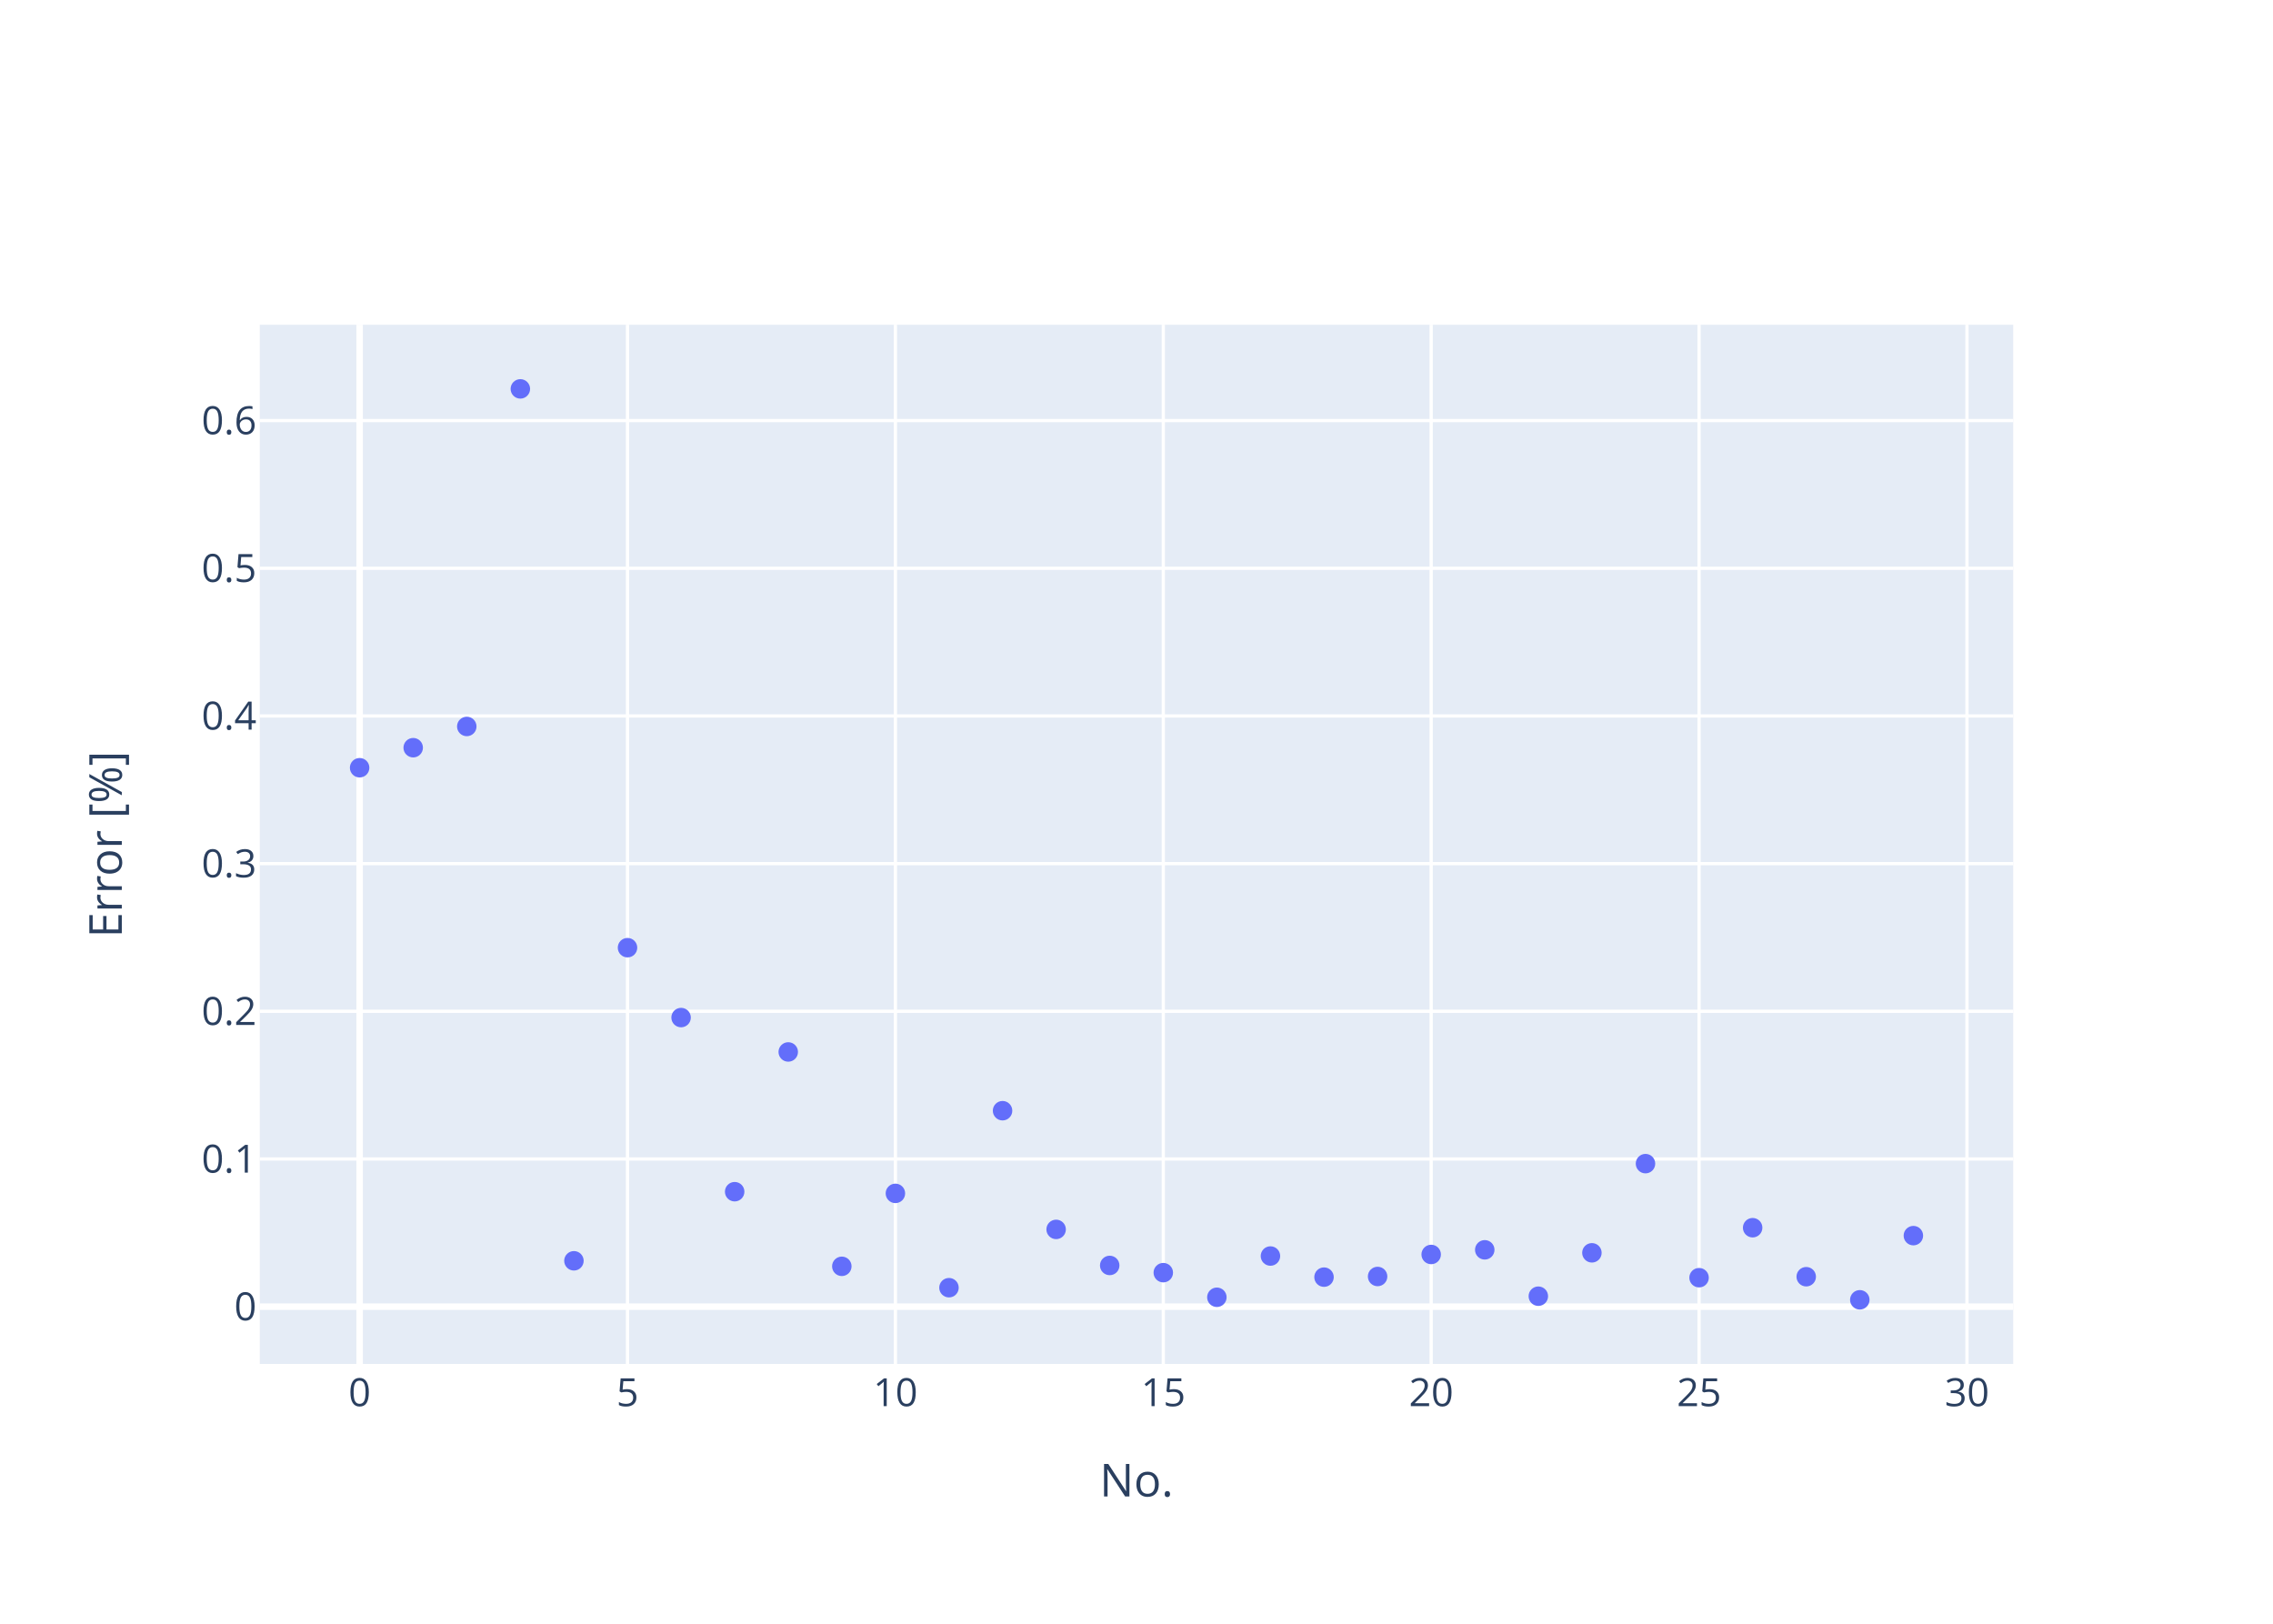
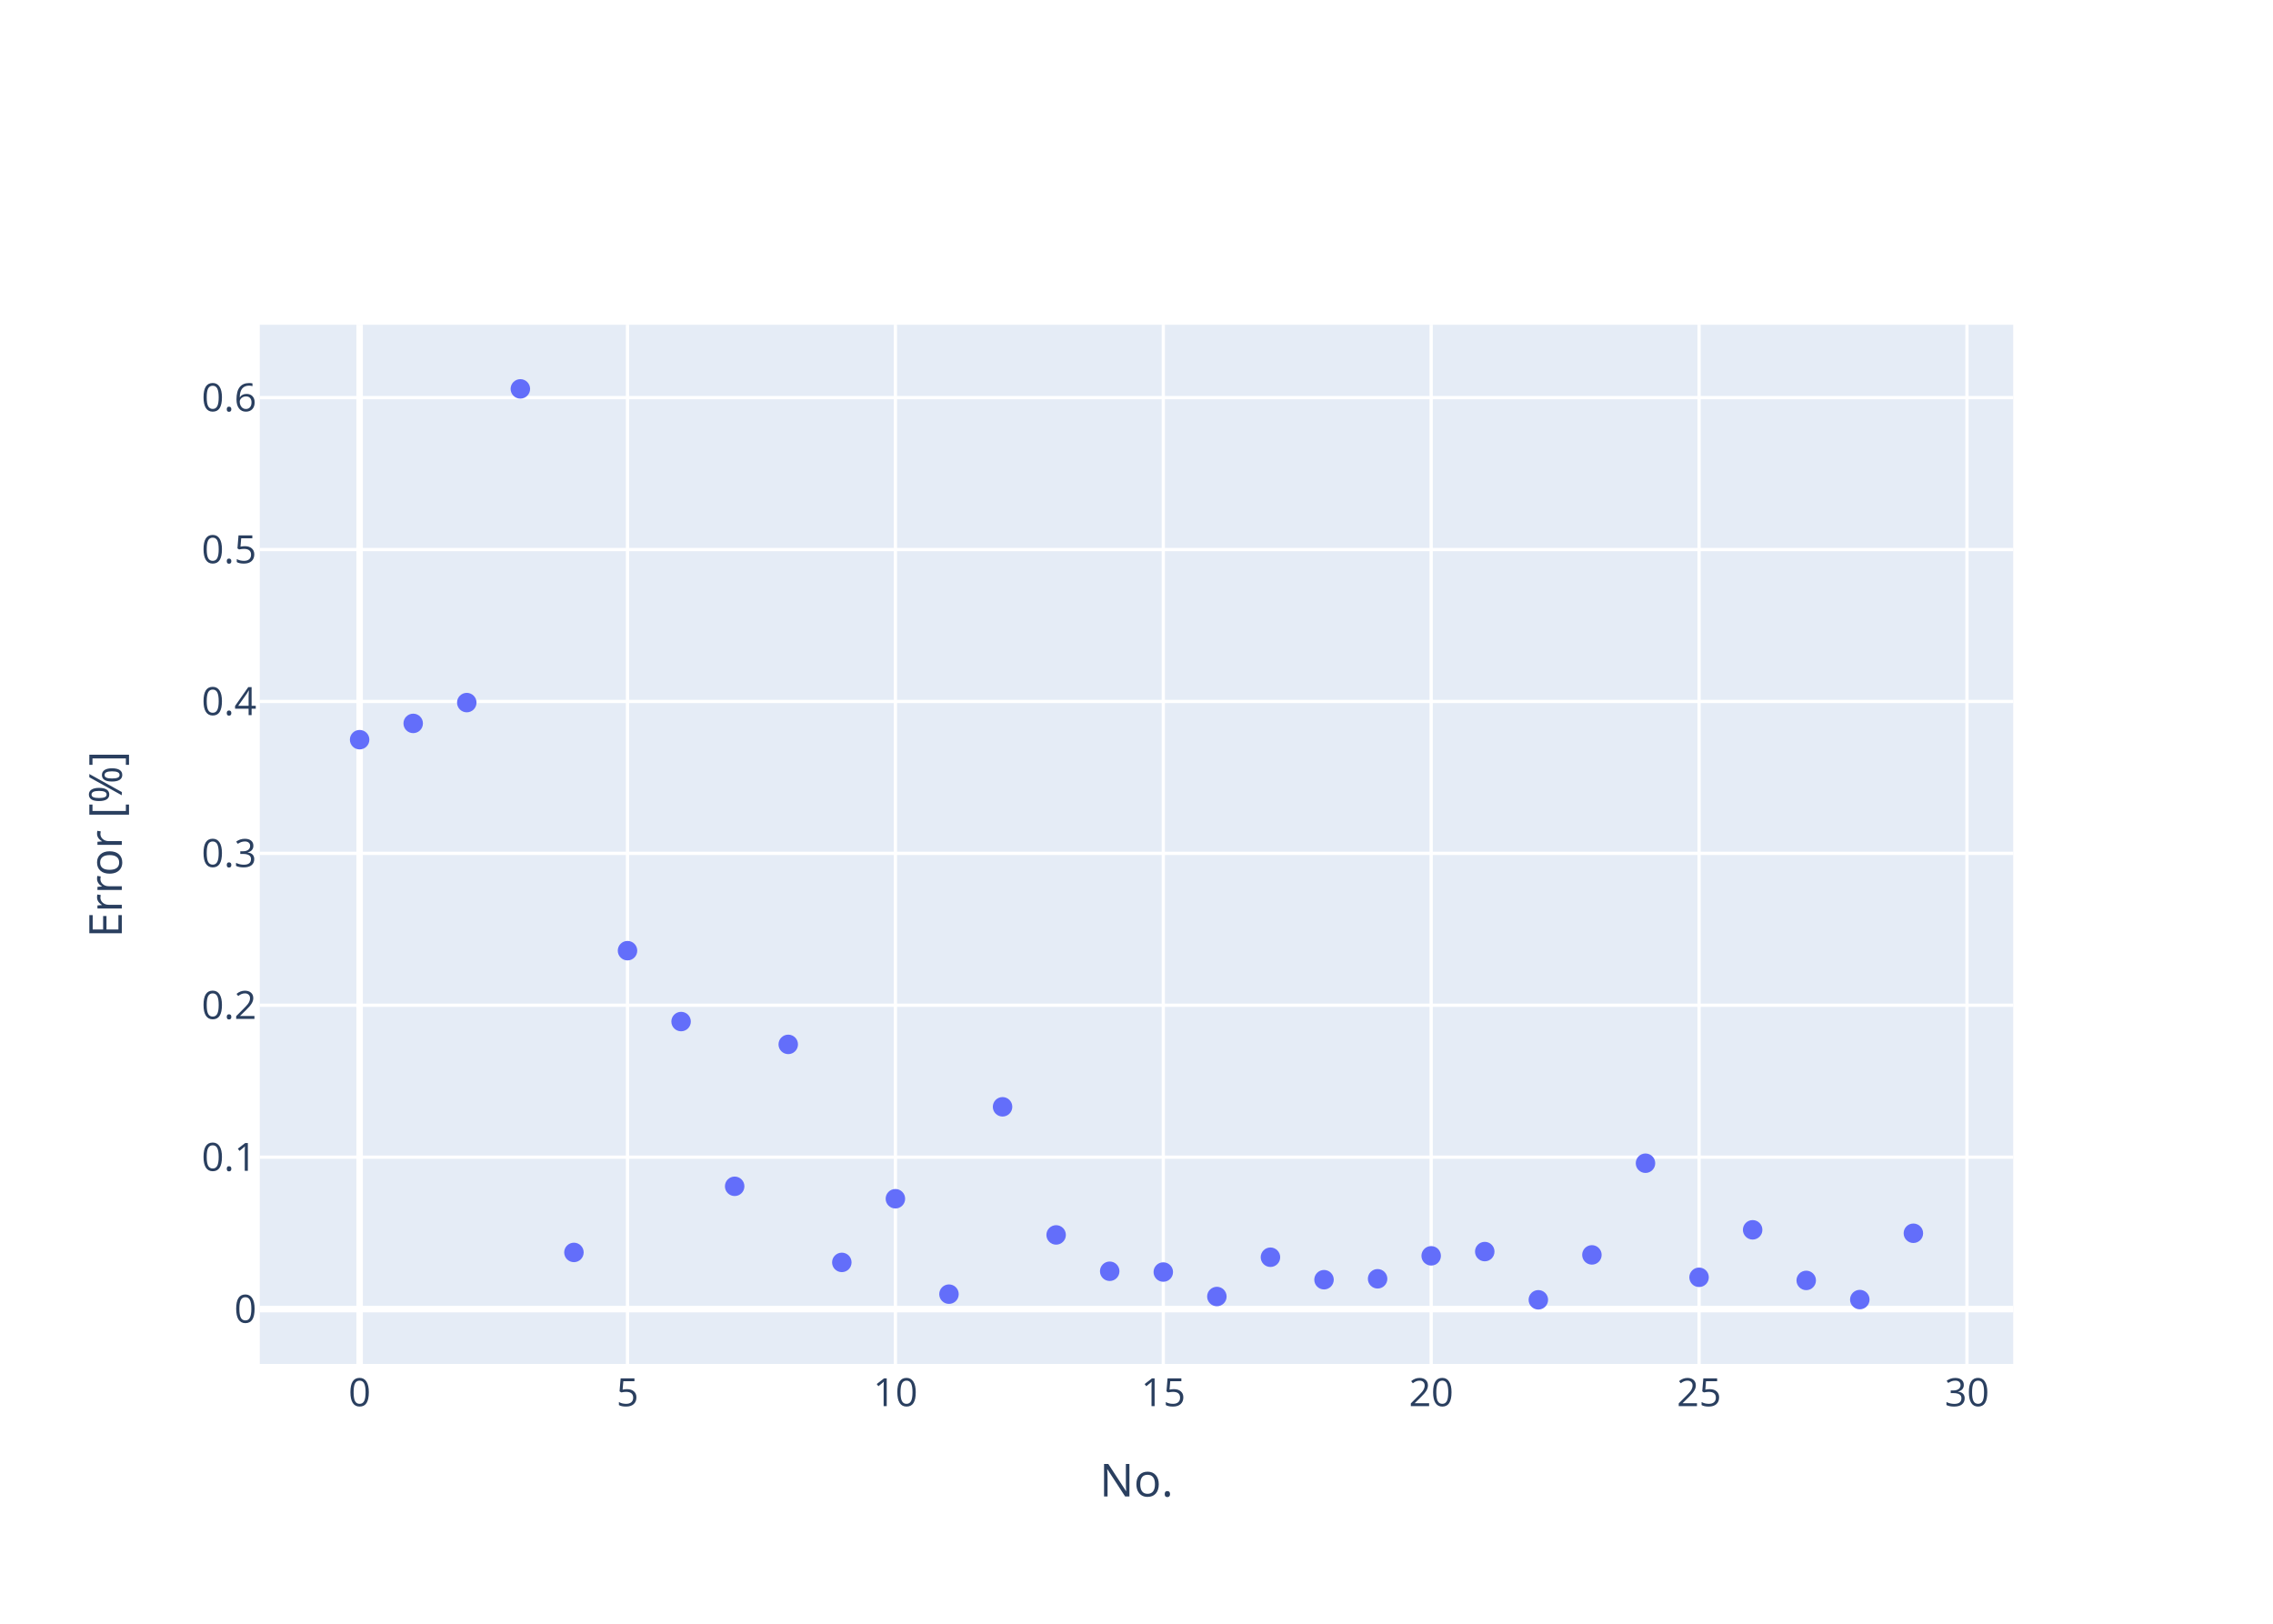
<svg xmlns="http://www.w3.org/2000/svg" class="main-svg" width="700" height="500" style="" viewBox="0 0 700 500">
  <rect x="0" y="0" width="700" height="500" style="fill: rgb(255, 255, 255); fill-opacity: 1;" />
-   <defs id="defs-149294">
+   <defs id="defs-9446f3">
    <g class="clips">
-       <clipPath id="clip149294xyplot" class="plotclip">
+       <clipPath id="clip9446f3xyplot" class="plotclip">
        <rect width="540" height="320" />
      </clipPath>
-       <clipPath class="axesclip" id="clip149294x">
+       <clipPath class="axesclip" id="clip9446f3x">
        <rect x="80" y="0" width="540" height="500" />
      </clipPath>
-       <clipPath class="axesclip" id="clip149294y">
+       <clipPath class="axesclip" id="clip9446f3y">
        <rect x="0" y="100" width="700" height="320" />
      </clipPath>
-       <clipPath class="axesclip" id="clip149294xy">
+       <clipPath class="axesclip" id="clip9446f3xy">
        <rect x="80" y="100" width="540" height="320" />
      </clipPath>
    </g>
    <g class="gradients" />
  </defs>
  <g class="bglayer">
    <rect class="bg" x="80" y="100" width="540" height="320" style="fill: rgb(229, 236, 246); fill-opacity: 1; stroke-width: 0;" />
  </g>
  <g class="layer-below">
    <g class="imagelayer" />
    <g class="shapelayer" />
  </g>
  <g class="cartesianlayer">
    <g class="subplot xy">
      <g class="layer-subplot">
        <g class="shapelayer" />
        <g class="imagelayer" />
      </g>
      <g class="gridlayer">
        <g class="x">
          <path class="xgrid crisp" transform="translate(193.25,0)" d="M0,100v320" style="stroke: rgb(255, 255, 255); stroke-opacity: 1; stroke-width: 1px;" />
          <path class="xgrid crisp" transform="translate(275.75,0)" d="M0,100v320" style="stroke: rgb(255, 255, 255); stroke-opacity: 1; stroke-width: 1px;" />
          <path class="xgrid crisp" transform="translate(358.25,0)" d="M0,100v320" style="stroke: rgb(255, 255, 255); stroke-opacity: 1; stroke-width: 1px;" />
          <path class="xgrid crisp" transform="translate(440.75,0)" d="M0,100v320" style="stroke: rgb(255, 255, 255); stroke-opacity: 1; stroke-width: 1px;" />
          <path class="xgrid crisp" transform="translate(523.25,0)" d="M0,100v320" style="stroke: rgb(255, 255, 255); stroke-opacity: 1; stroke-width: 1px;" />
          <path class="xgrid crisp" transform="translate(605.75,0)" d="M0,100v320" style="stroke: rgb(255, 255, 255); stroke-opacity: 1; stroke-width: 1px;" />
        </g>
        <g class="y">
-           <path class="ygrid crisp" transform="translate(0,356.89)" d="M80,0h540" style="stroke: rgb(255, 255, 255); stroke-opacity: 1; stroke-width: 1px;" />
-           <path class="ygrid crisp" transform="translate(0,311.41)" d="M80,0h540" style="stroke: rgb(255, 255, 255); stroke-opacity: 1; stroke-width: 1px;" />
-           <path class="ygrid crisp" transform="translate(0,265.94)" d="M80,0h540" style="stroke: rgb(255, 255, 255); stroke-opacity: 1; stroke-width: 1px;" />
-           <path class="ygrid crisp" transform="translate(0,220.46)" d="M80,0h540" style="stroke: rgb(255, 255, 255); stroke-opacity: 1; stroke-width: 1px;" />
-           <path class="ygrid crisp" transform="translate(0,174.99)" d="M80,0h540" style="stroke: rgb(255, 255, 255); stroke-opacity: 1; stroke-width: 1px;" />
-           <path class="ygrid crisp" transform="translate(0,129.51)" d="M80,0h540" style="stroke: rgb(255, 255, 255); stroke-opacity: 1; stroke-width: 1px;" />
+           <path class="ygrid crisp" transform="translate(0,356.33)" d="M80,0h540" style="stroke: rgb(255, 255, 255); stroke-opacity: 1; stroke-width: 1px;" />
+           <path class="ygrid crisp" transform="translate(0,309.55)" d="M80,0h540" style="stroke: rgb(255, 255, 255); stroke-opacity: 1; stroke-width: 1px;" />
+           <path class="ygrid crisp" transform="translate(0,262.77)" d="M80,0h540" style="stroke: rgb(255, 255, 255); stroke-opacity: 1; stroke-width: 1px;" />
+           <path class="ygrid crisp" transform="translate(0,216)" d="M80,0h540" style="stroke: rgb(255, 255, 255); stroke-opacity: 1; stroke-width: 1px;" />
+           <path class="ygrid crisp" transform="translate(0,169.22)" d="M80,0h540" style="stroke: rgb(255, 255, 255); stroke-opacity: 1; stroke-width: 1px;" />
+           <path class="ygrid crisp" transform="translate(0,122.44)" d="M80,0h540" style="stroke: rgb(255, 255, 255); stroke-opacity: 1; stroke-width: 1px;" />
        </g>
      </g>
      <g class="zerolinelayer">
        <path class="xzl zl crisp" transform="translate(110.75,0)" d="M0,100v320" style="stroke: rgb(255, 255, 255); stroke-opacity: 1; stroke-width: 2px;" />
-         <path class="yzl zl crisp" transform="translate(0,402.36)" d="M80,0h540" style="stroke: rgb(255, 255, 255); stroke-opacity: 1; stroke-width: 2px;" />
+         <path class="yzl zl crisp" transform="translate(0,403.11)" d="M80,0h540" style="stroke: rgb(255, 255, 255); stroke-opacity: 1; stroke-width: 2px;" />
      </g>
      <path class="xlines-below" />
      <path class="ylines-below" />
      <g class="overlines-below" />
      <g class="xaxislayer-below" />
      <g class="yaxislayer-below" />
      <g class="overaxes-below" />
-       <g class="plot" transform="translate(80,100)" clip-path="url('#clip149294xyplot')">
+       <g class="plot" transform="translate(80,100)" clip-path="url('#clip9446f3xyplot')">
        <g class="scatterlayer mlayer">
-           <g class="trace scatter traced1aacd" style="stroke-miterlimit: 2; opacity: 1;">
+           <g class="trace scatter tracecad277" style="stroke-miterlimit: 2; opacity: 1;">
            <g class="fills" />
            <g class="errorbars" />
            <g class="lines" />
            <g class="points">
-               <path class="point" transform="translate(30.75,136.41)" d="M3,0A3,3 0 1,1 0,-3A3,3 0 0,1 3,0Z" style="opacity: 1; stroke-width: 0px; fill: rgb(99, 110, 250); fill-opacity: 1;" />
-               <path class="point" transform="translate(47.25,130.24)" d="M3,0A3,3 0 1,1 0,-3A3,3 0 0,1 3,0Z" style="opacity: 1; stroke-width: 0px; fill: rgb(99, 110, 250); fill-opacity: 1;" />
-               <path class="point" transform="translate(63.75,123.7)" d="M3,0A3,3 0 1,1 0,-3A3,3 0 0,1 3,0Z" style="opacity: 1; stroke-width: 0px; fill: rgb(99, 110, 250); fill-opacity: 1;" />
+               <path class="point" transform="translate(30.75,127.77)" d="M3,0A3,3 0 1,1 0,-3A3,3 0 0,1 3,0Z" style="opacity: 1; stroke-width: 0px; fill: rgb(99, 110, 250); fill-opacity: 1;" />
+               <path class="point" transform="translate(47.25,122.76)" d="M3,0A3,3 0 1,1 0,-3A3,3 0 0,1 3,0Z" style="opacity: 1; stroke-width: 0px; fill: rgb(99, 110, 250); fill-opacity: 1;" />
+               <path class="point" transform="translate(63.75,116.35)" d="M3,0A3,3 0 1,1 0,-3A3,3 0 0,1 3,0Z" style="opacity: 1; stroke-width: 0px; fill: rgb(99, 110, 250); fill-opacity: 1;" />
              <path class="point" transform="translate(80.25,19.75)" d="M3,0A3,3 0 1,1 0,-3A3,3 0 0,1 3,0Z" style="opacity: 1; stroke-width: 0px; fill: rgb(99, 110, 250); fill-opacity: 1;" />
-               <path class="point" transform="translate(96.75,288.24)" d="M3,0A3,3 0 1,1 0,-3A3,3 0 0,1 3,0Z" style="opacity: 1; stroke-width: 0px; fill: rgb(99, 110, 250); fill-opacity: 1;" />
-               <path class="point" transform="translate(113.25,191.82)" d="M3,0A3,3 0 1,1 0,-3A3,3 0 0,1 3,0Z" style="opacity: 1; stroke-width: 0px; fill: rgb(99, 110, 250); fill-opacity: 1;" />
-               <path class="point" transform="translate(129.75,213.34)" d="M3,0A3,3 0 1,1 0,-3A3,3 0 0,1 3,0Z" style="opacity: 1; stroke-width: 0px; fill: rgb(99, 110, 250); fill-opacity: 1;" />
-               <path class="point" transform="translate(146.25,266.96)" d="M3,0A3,3 0 1,1 0,-3A3,3 0 0,1 3,0Z" style="opacity: 1; stroke-width: 0px; fill: rgb(99, 110, 250); fill-opacity: 1;" />
-               <path class="point" transform="translate(162.75,223.93)" d="M3,0A3,3 0 1,1 0,-3A3,3 0 0,1 3,0Z" style="opacity: 1; stroke-width: 0px; fill: rgb(99, 110, 250); fill-opacity: 1;" />
-               <path class="point" transform="translate(179.25,289.94)" d="M3,0A3,3 0 1,1 0,-3A3,3 0 0,1 3,0Z" style="opacity: 1; stroke-width: 0px; fill: rgb(99, 110, 250); fill-opacity: 1;" />
-               <path class="point" transform="translate(195.75,267.48)" d="M3,0A3,3 0 1,1 0,-3A3,3 0 0,1 3,0Z" style="opacity: 1; stroke-width: 0px; fill: rgb(99, 110, 250); fill-opacity: 1;" />
-               <path class="point" transform="translate(212.25,296.52)" d="M3,0A3,3 0 1,1 0,-3A3,3 0 0,1 3,0Z" style="opacity: 1; stroke-width: 0px; fill: rgb(99, 110, 250); fill-opacity: 1;" />
-               <path class="point" transform="translate(228.75,242.02)" d="M3,0A3,3 0 1,1 0,-3A3,3 0 0,1 3,0Z" style="opacity: 1; stroke-width: 0px; fill: rgb(99, 110, 250); fill-opacity: 1;" />
-               <path class="point" transform="translate(245.25,278.57)" d="M3,0A3,3 0 1,1 0,-3A3,3 0 0,1 3,0Z" style="opacity: 1; stroke-width: 0px; fill: rgb(99, 110, 250); fill-opacity: 1;" />
-               <path class="point" transform="translate(261.75,289.67)" d="M3,0A3,3 0 1,1 0,-3A3,3 0 0,1 3,0Z" style="opacity: 1; stroke-width: 0px; fill: rgb(99, 110, 250); fill-opacity: 1;" />
-               <path class="point" transform="translate(278.25,291.89)" d="M3,0A3,3 0 1,1 0,-3A3,3 0 0,1 3,0Z" style="opacity: 1; stroke-width: 0px; fill: rgb(99, 110, 250); fill-opacity: 1;" />
-               <path class="point" transform="translate(294.75,299.47)" d="M3,0A3,3 0 1,1 0,-3A3,3 0 0,1 3,0Z" style="opacity: 1; stroke-width: 0px; fill: rgb(99, 110, 250); fill-opacity: 1;" />
-               <path class="point" transform="translate(311.25,286.77)" d="M3,0A3,3 0 1,1 0,-3A3,3 0 0,1 3,0Z" style="opacity: 1; stroke-width: 0px; fill: rgb(99, 110, 250); fill-opacity: 1;" />
-               <path class="point" transform="translate(327.75,293.27)" d="M3,0A3,3 0 1,1 0,-3A3,3 0 0,1 3,0Z" style="opacity: 1; stroke-width: 0px; fill: rgb(99, 110, 250); fill-opacity: 1;" />
-               <path class="point" transform="translate(344.25,293.07)" d="M3,0A3,3 0 1,1 0,-3A3,3 0 0,1 3,0Z" style="opacity: 1; stroke-width: 0px; fill: rgb(99, 110, 250); fill-opacity: 1;" />
-               <path class="point" transform="translate(360.75,286.29)" d="M3,0A3,3 0 1,1 0,-3A3,3 0 0,1 3,0Z" style="opacity: 1; stroke-width: 0px; fill: rgb(99, 110, 250); fill-opacity: 1;" />
-               <path class="point" transform="translate(377.25,284.86)" d="M3,0A3,3 0 1,1 0,-3A3,3 0 0,1 3,0Z" style="opacity: 1; stroke-width: 0px; fill: rgb(99, 110, 250); fill-opacity: 1;" />
-               <path class="point" transform="translate(393.75,299.14)" d="M3,0A3,3 0 1,1 0,-3A3,3 0 0,1 3,0Z" style="opacity: 1; stroke-width: 0px; fill: rgb(99, 110, 250); fill-opacity: 1;" />
-               <path class="point" transform="translate(410.25,285.78)" d="M3,0A3,3 0 1,1 0,-3A3,3 0 0,1 3,0Z" style="opacity: 1; stroke-width: 0px; fill: rgb(99, 110, 250); fill-opacity: 1;" />
-               <path class="point" transform="translate(426.75,258.32)" d="M3,0A3,3 0 1,1 0,-3A3,3 0 0,1 3,0Z" style="opacity: 1; stroke-width: 0px; fill: rgb(99, 110, 250); fill-opacity: 1;" />
-               <path class="point" transform="translate(443.25,293.44)" d="M3,0A3,3 0 1,1 0,-3A3,3 0 0,1 3,0Z" style="opacity: 1; stroke-width: 0px; fill: rgb(99, 110, 250); fill-opacity: 1;" />
-               <path class="point" transform="translate(459.75,278.05)" d="M3,0A3,3 0 1,1 0,-3A3,3 0 0,1 3,0Z" style="opacity: 1; stroke-width: 0px; fill: rgb(99, 110, 250); fill-opacity: 1;" />
-               <path class="point" transform="translate(476.25,293.14)" d="M3,0A3,3 0 1,1 0,-3A3,3 0 0,1 3,0Z" style="opacity: 1; stroke-width: 0px; fill: rgb(99, 110, 250); fill-opacity: 1;" />
-               <path class="point" transform="translate(492.75,300.25)" d="M3,0A3,3 0 1,1 0,-3A3,3 0 0,1 3,0Z" style="opacity: 1; stroke-width: 0px; fill: rgb(99, 110, 250); fill-opacity: 1;" />
-               <path class="point" transform="translate(509.25,280.49)" d="M3,0A3,3 0 1,1 0,-3A3,3 0 0,1 3,0Z" style="opacity: 1; stroke-width: 0px; fill: rgb(99, 110, 250); fill-opacity: 1;" />
+               <path class="point" transform="translate(96.75,285.66)" d="M3,0A3,3 0 1,1 0,-3A3,3 0 0,1 3,0Z" style="opacity: 1; stroke-width: 0px; fill: rgb(99, 110, 250); fill-opacity: 1;" />
+               <path class="point" transform="translate(113.25,192.74)" d="M3,0A3,3 0 1,1 0,-3A3,3 0 0,1 3,0Z" style="opacity: 1; stroke-width: 0px; fill: rgb(99, 110, 250); fill-opacity: 1;" />
+               <path class="point" transform="translate(129.75,214.57)" d="M3,0A3,3 0 1,1 0,-3A3,3 0 0,1 3,0Z" style="opacity: 1; stroke-width: 0px; fill: rgb(99, 110, 250); fill-opacity: 1;" />
+               <path class="point" transform="translate(146.25,265.3)" d="M3,0A3,3 0 1,1 0,-3A3,3 0 0,1 3,0Z" style="opacity: 1; stroke-width: 0px; fill: rgb(99, 110, 250); fill-opacity: 1;" />
+               <path class="point" transform="translate(162.75,221.6)" d="M3,0A3,3 0 1,1 0,-3A3,3 0 0,1 3,0Z" style="opacity: 1; stroke-width: 0px; fill: rgb(99, 110, 250); fill-opacity: 1;" />
+               <path class="point" transform="translate(179.25,288.73)" d="M3,0A3,3 0 1,1 0,-3A3,3 0 0,1 3,0Z" style="opacity: 1; stroke-width: 0px; fill: rgb(99, 110, 250); fill-opacity: 1;" />
+               <path class="point" transform="translate(195.75,269.13)" d="M3,0A3,3 0 1,1 0,-3A3,3 0 0,1 3,0Z" style="opacity: 1; stroke-width: 0px; fill: rgb(99, 110, 250); fill-opacity: 1;" />
+               <path class="point" transform="translate(212.25,298.51)" d="M3,0A3,3 0 1,1 0,-3A3,3 0 0,1 3,0Z" style="opacity: 1; stroke-width: 0px; fill: rgb(99, 110, 250); fill-opacity: 1;" />
+               <path class="point" transform="translate(228.75,240.82)" d="M3,0A3,3 0 1,1 0,-3A3,3 0 0,1 3,0Z" style="opacity: 1; stroke-width: 0px; fill: rgb(99, 110, 250); fill-opacity: 1;" />
+               <path class="point" transform="translate(245.25,280.27)" d="M3,0A3,3 0 1,1 0,-3A3,3 0 0,1 3,0Z" style="opacity: 1; stroke-width: 0px; fill: rgb(99, 110, 250); fill-opacity: 1;" />
+               <path class="point" transform="translate(261.75,291.46)" d="M3,0A3,3 0 1,1 0,-3A3,3 0 0,1 3,0Z" style="opacity: 1; stroke-width: 0px; fill: rgb(99, 110, 250); fill-opacity: 1;" />
+               <path class="point" transform="translate(278.25,291.7)" d="M3,0A3,3 0 1,1 0,-3A3,3 0 0,1 3,0Z" style="opacity: 1; stroke-width: 0px; fill: rgb(99, 110, 250); fill-opacity: 1;" />
+               <path class="point" transform="translate(294.75,299.24)" d="M3,0A3,3 0 1,1 0,-3A3,3 0 0,1 3,0Z" style="opacity: 1; stroke-width: 0px; fill: rgb(99, 110, 250); fill-opacity: 1;" />
+               <path class="point" transform="translate(311.25,287.14)" d="M3,0A3,3 0 1,1 0,-3A3,3 0 0,1 3,0Z" style="opacity: 1; stroke-width: 0px; fill: rgb(99, 110, 250); fill-opacity: 1;" />
+               <path class="point" transform="translate(327.75,294.06)" d="M3,0A3,3 0 1,1 0,-3A3,3 0 0,1 3,0Z" style="opacity: 1; stroke-width: 0px; fill: rgb(99, 110, 250); fill-opacity: 1;" />
+               <path class="point" transform="translate(344.25,293.78)" d="M3,0A3,3 0 1,1 0,-3A3,3 0 0,1 3,0Z" style="opacity: 1; stroke-width: 0px; fill: rgb(99, 110, 250); fill-opacity: 1;" />
+               <path class="point" transform="translate(360.75,286.71)" d="M3,0A3,3 0 1,1 0,-3A3,3 0 0,1 3,0Z" style="opacity: 1; stroke-width: 0px; fill: rgb(99, 110, 250); fill-opacity: 1;" />
+               <path class="point" transform="translate(377.25,285.4)" d="M3,0A3,3 0 1,1 0,-3A3,3 0 0,1 3,0Z" style="opacity: 1; stroke-width: 0px; fill: rgb(99, 110, 250); fill-opacity: 1;" />
+               <path class="point" transform="translate(393.75,300.25)" d="M3,0A3,3 0 1,1 0,-3A3,3 0 0,1 3,0Z" style="opacity: 1; stroke-width: 0px; fill: rgb(99, 110, 250); fill-opacity: 1;" />
+               <path class="point" transform="translate(410.25,286.42)" d="M3,0A3,3 0 1,1 0,-3A3,3 0 0,1 3,0Z" style="opacity: 1; stroke-width: 0px; fill: rgb(99, 110, 250); fill-opacity: 1;" />
+               <path class="point" transform="translate(426.75,258.19)" d="M3,0A3,3 0 1,1 0,-3A3,3 0 0,1 3,0Z" style="opacity: 1; stroke-width: 0px; fill: rgb(99, 110, 250); fill-opacity: 1;" />
+               <path class="point" transform="translate(443.25,293.32)" d="M3,0A3,3 0 1,1 0,-3A3,3 0 0,1 3,0Z" style="opacity: 1; stroke-width: 0px; fill: rgb(99, 110, 250); fill-opacity: 1;" />
+               <path class="point" transform="translate(459.75,278.7)" d="M3,0A3,3 0 1,1 0,-3A3,3 0 0,1 3,0Z" style="opacity: 1; stroke-width: 0px; fill: rgb(99, 110, 250); fill-opacity: 1;" />
+               <path class="point" transform="translate(476.25,294.28)" d="M3,0A3,3 0 1,1 0,-3A3,3 0 0,1 3,0Z" style="opacity: 1; stroke-width: 0px; fill: rgb(99, 110, 250); fill-opacity: 1;" />
+               <path class="point" transform="translate(492.75,300.18)" d="M3,0A3,3 0 1,1 0,-3A3,3 0 0,1 3,0Z" style="opacity: 1; stroke-width: 0px; fill: rgb(99, 110, 250); fill-opacity: 1;" />
+               <path class="point" transform="translate(509.25,279.76)" d="M3,0A3,3 0 1,1 0,-3A3,3 0 0,1 3,0Z" style="opacity: 1; stroke-width: 0px; fill: rgb(99, 110, 250); fill-opacity: 1;" />
            </g>
            <g class="text" />
          </g>
        </g>
      </g>
      <g class="overplot" />
      <path class="xlines-above crisp" d="M0,0" style="fill: none;" />
      <path class="ylines-above crisp" d="M0,0" style="fill: none;" />
      <g class="overlines-above" />
      <g class="xaxislayer-above">
        <g class="xtick">
          <text text-anchor="middle" x="0" y="433" transform="translate(110.75,0)" style="font-family: 'Open Sans', verdana, arial, sans-serif; font-size: 12px; fill: rgb(42, 63, 95); fill-opacity: 1; white-space: pre;">0</text>
        </g>
        <g class="xtick">
          <text text-anchor="middle" x="0" y="433" transform="translate(193.25,0)" style="font-family: 'Open Sans', verdana, arial, sans-serif; font-size: 12px; fill: rgb(42, 63, 95); fill-opacity: 1; white-space: pre;">5</text>
        </g>
        <g class="xtick">
          <text text-anchor="middle" x="0" y="433" transform="translate(275.75,0)" style="font-family: 'Open Sans', verdana, arial, sans-serif; font-size: 12px; fill: rgb(42, 63, 95); fill-opacity: 1; white-space: pre;">10</text>
        </g>
        <g class="xtick">
          <text text-anchor="middle" x="0" y="433" transform="translate(358.25,0)" style="font-family: 'Open Sans', verdana, arial, sans-serif; font-size: 12px; fill: rgb(42, 63, 95); fill-opacity: 1; white-space: pre;">15</text>
        </g>
        <g class="xtick">
          <text text-anchor="middle" x="0" y="433" transform="translate(440.75,0)" style="font-family: 'Open Sans', verdana, arial, sans-serif; font-size: 12px; fill: rgb(42, 63, 95); fill-opacity: 1; white-space: pre;">20</text>
        </g>
        <g class="xtick">
          <text text-anchor="middle" x="0" y="433" transform="translate(523.25,0)" style="font-family: 'Open Sans', verdana, arial, sans-serif; font-size: 12px; fill: rgb(42, 63, 95); fill-opacity: 1; white-space: pre;">25</text>
        </g>
        <g class="xtick">
          <text text-anchor="middle" x="0" y="433" transform="translate(605.75,0)" style="font-family: 'Open Sans', verdana, arial, sans-serif; font-size: 12px; fill: rgb(42, 63, 95); fill-opacity: 1; white-space: pre;">30</text>
        </g>
      </g>
      <g class="yaxislayer-above">
        <g class="ytick">
-           <text text-anchor="end" x="79" y="4.2" transform="translate(0,402.36)" style="font-family: 'Open Sans', verdana, arial, sans-serif; font-size: 12px; fill: rgb(42, 63, 95); fill-opacity: 1; white-space: pre;">0</text>
+           <text text-anchor="end" x="79" y="4.2" transform="translate(0,403.11)" style="font-family: 'Open Sans', verdana, arial, sans-serif; font-size: 12px; fill: rgb(42, 63, 95); fill-opacity: 1; white-space: pre;">0</text>
        </g>
        <g class="ytick">
-           <text text-anchor="end" x="79" y="4.2" transform="translate(0,356.89)" style="font-family: 'Open Sans', verdana, arial, sans-serif; font-size: 12px; fill: rgb(42, 63, 95); fill-opacity: 1; white-space: pre;">0.1</text>
+           <text text-anchor="end" x="79" y="4.2" transform="translate(0,356.33)" style="font-family: 'Open Sans', verdana, arial, sans-serif; font-size: 12px; fill: rgb(42, 63, 95); fill-opacity: 1; white-space: pre;">0.1</text>
        </g>
        <g class="ytick">
-           <text text-anchor="end" x="79" y="4.2" transform="translate(0,311.41)" style="font-family: 'Open Sans', verdana, arial, sans-serif; font-size: 12px; fill: rgb(42, 63, 95); fill-opacity: 1; white-space: pre;">0.2</text>
+           <text text-anchor="end" x="79" y="4.2" transform="translate(0,309.55)" style="font-family: 'Open Sans', verdana, arial, sans-serif; font-size: 12px; fill: rgb(42, 63, 95); fill-opacity: 1; white-space: pre;">0.2</text>
        </g>
        <g class="ytick">
-           <text text-anchor="end" x="79" y="4.2" transform="translate(0,265.94)" style="font-family: 'Open Sans', verdana, arial, sans-serif; font-size: 12px; fill: rgb(42, 63, 95); fill-opacity: 1; white-space: pre;">0.3</text>
+           <text text-anchor="end" x="79" y="4.2" transform="translate(0,262.77)" style="font-family: 'Open Sans', verdana, arial, sans-serif; font-size: 12px; fill: rgb(42, 63, 95); fill-opacity: 1; white-space: pre;">0.3</text>
        </g>
        <g class="ytick">
-           <text text-anchor="end" x="79" y="4.2" transform="translate(0,220.46)" style="font-family: 'Open Sans', verdana, arial, sans-serif; font-size: 12px; fill: rgb(42, 63, 95); fill-opacity: 1; white-space: pre;">0.4</text>
+           <text text-anchor="end" x="79" y="4.2" transform="translate(0,216)" style="font-family: 'Open Sans', verdana, arial, sans-serif; font-size: 12px; fill: rgb(42, 63, 95); fill-opacity: 1; white-space: pre;">0.4</text>
        </g>
        <g class="ytick">
-           <text text-anchor="end" x="79" y="4.2" transform="translate(0,174.99)" style="font-family: 'Open Sans', verdana, arial, sans-serif; font-size: 12px; fill: rgb(42, 63, 95); fill-opacity: 1; white-space: pre;">0.5</text>
+           <text text-anchor="end" x="79" y="4.2" transform="translate(0,169.22)" style="font-family: 'Open Sans', verdana, arial, sans-serif; font-size: 12px; fill: rgb(42, 63, 95); fill-opacity: 1; white-space: pre;">0.5</text>
        </g>
        <g class="ytick">
-           <text text-anchor="end" x="79" y="4.2" transform="translate(0,129.51)" style="font-family: 'Open Sans', verdana, arial, sans-serif; font-size: 12px; fill: rgb(42, 63, 95); fill-opacity: 1; white-space: pre;">0.6</text>
+           <text text-anchor="end" x="79" y="4.2" transform="translate(0,122.44)" style="font-family: 'Open Sans', verdana, arial, sans-serif; font-size: 12px; fill: rgb(42, 63, 95); fill-opacity: 1; white-space: pre;">0.6</text>
        </g>
      </g>
      <g class="overaxes-above" />
    </g>
  </g>
  <g class="polarlayer" />
  <g class="ternarylayer" />
  <g class="geolayer" />
  <g class="funnelarealayer" />
  <g class="pielayer" />
  <g class="treemaplayer" />
  <g class="sunburstlayer" />
  <g class="glimages" />
-   <defs id="topdefs-149294">
+   <defs id="topdefs-9446f3">
    <g class="clips" />
  </defs>
  <g class="layer-above">
    <g class="imagelayer" />
    <g class="shapelayer" />
  </g>
  <g class="infolayer">
    <g class="g-gtitle" />
    <g class="g-xtitle">
      <text class="xtitle" x="350" y="460.8" text-anchor="middle" style="font-family: 'Open Sans', verdana, arial, sans-serif; font-size: 14px; fill: rgb(42, 63, 95); opacity: 1; font-weight: normal; white-space: pre;">No.</text>
    </g>
    <g class="g-ytitle">
      <text class="ytitle" transform="rotate(-90,37.5125,260)" x="37.513" y="260" text-anchor="middle" style="font-family: 'Open Sans', verdana, arial, sans-serif; font-size: 14px; fill: rgb(42, 63, 95); opacity: 1; font-weight: normal; white-space: pre;">Error [%]</text>
    </g>
  </g>
</svg>
